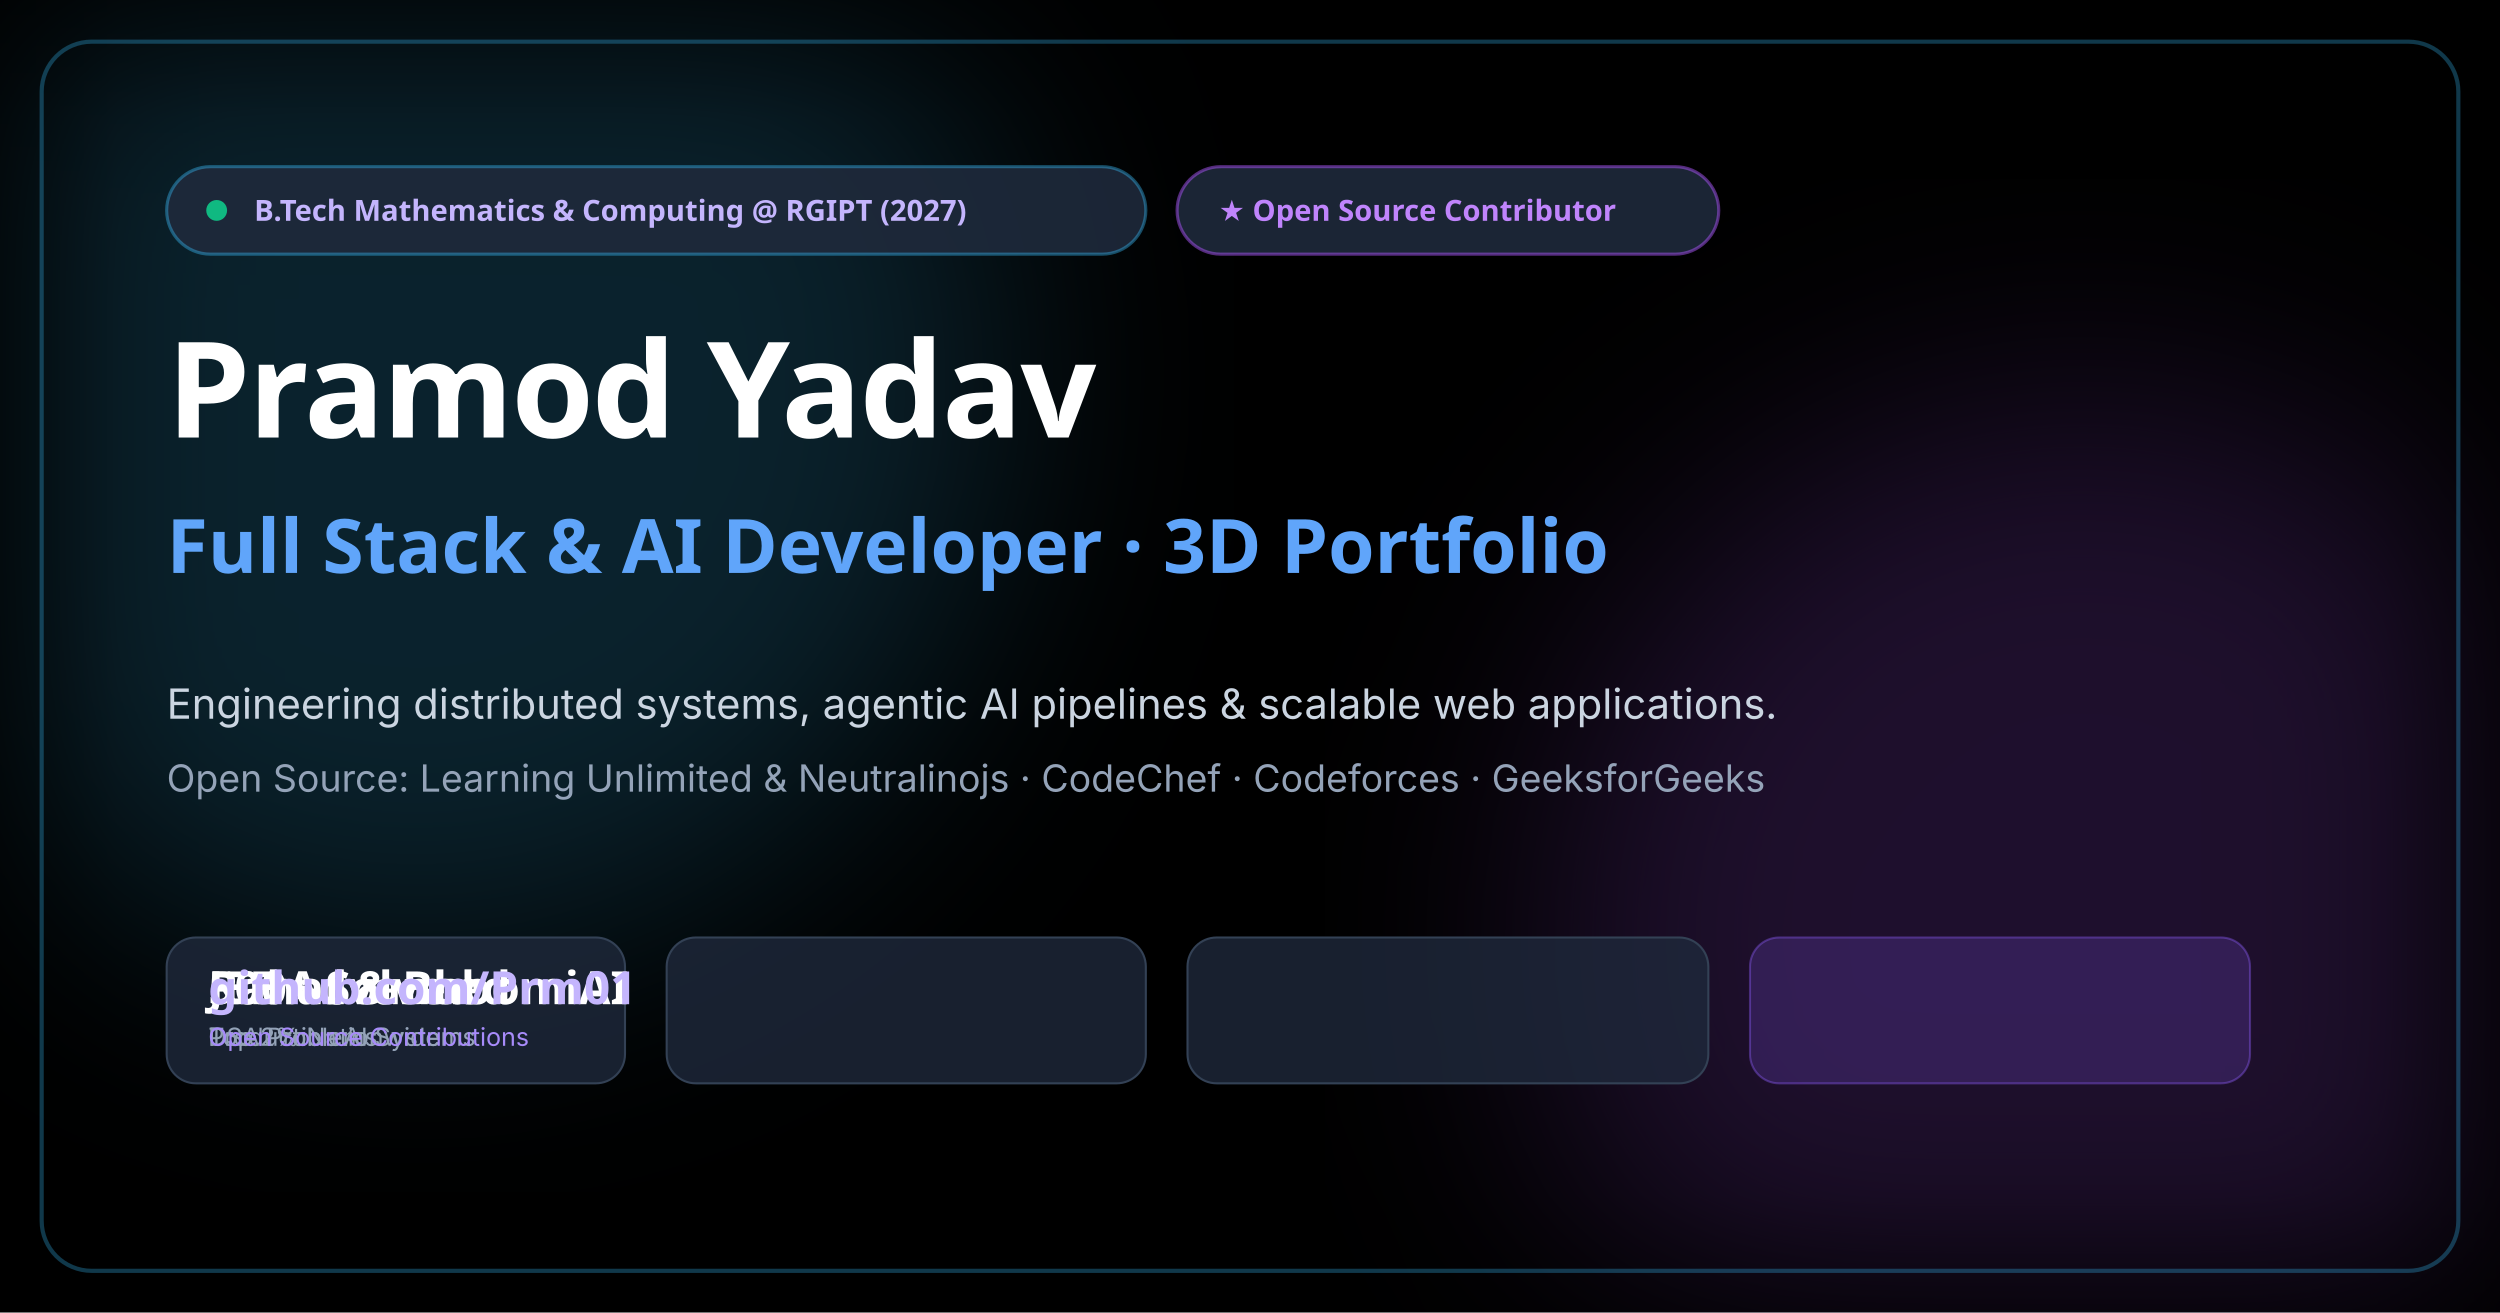
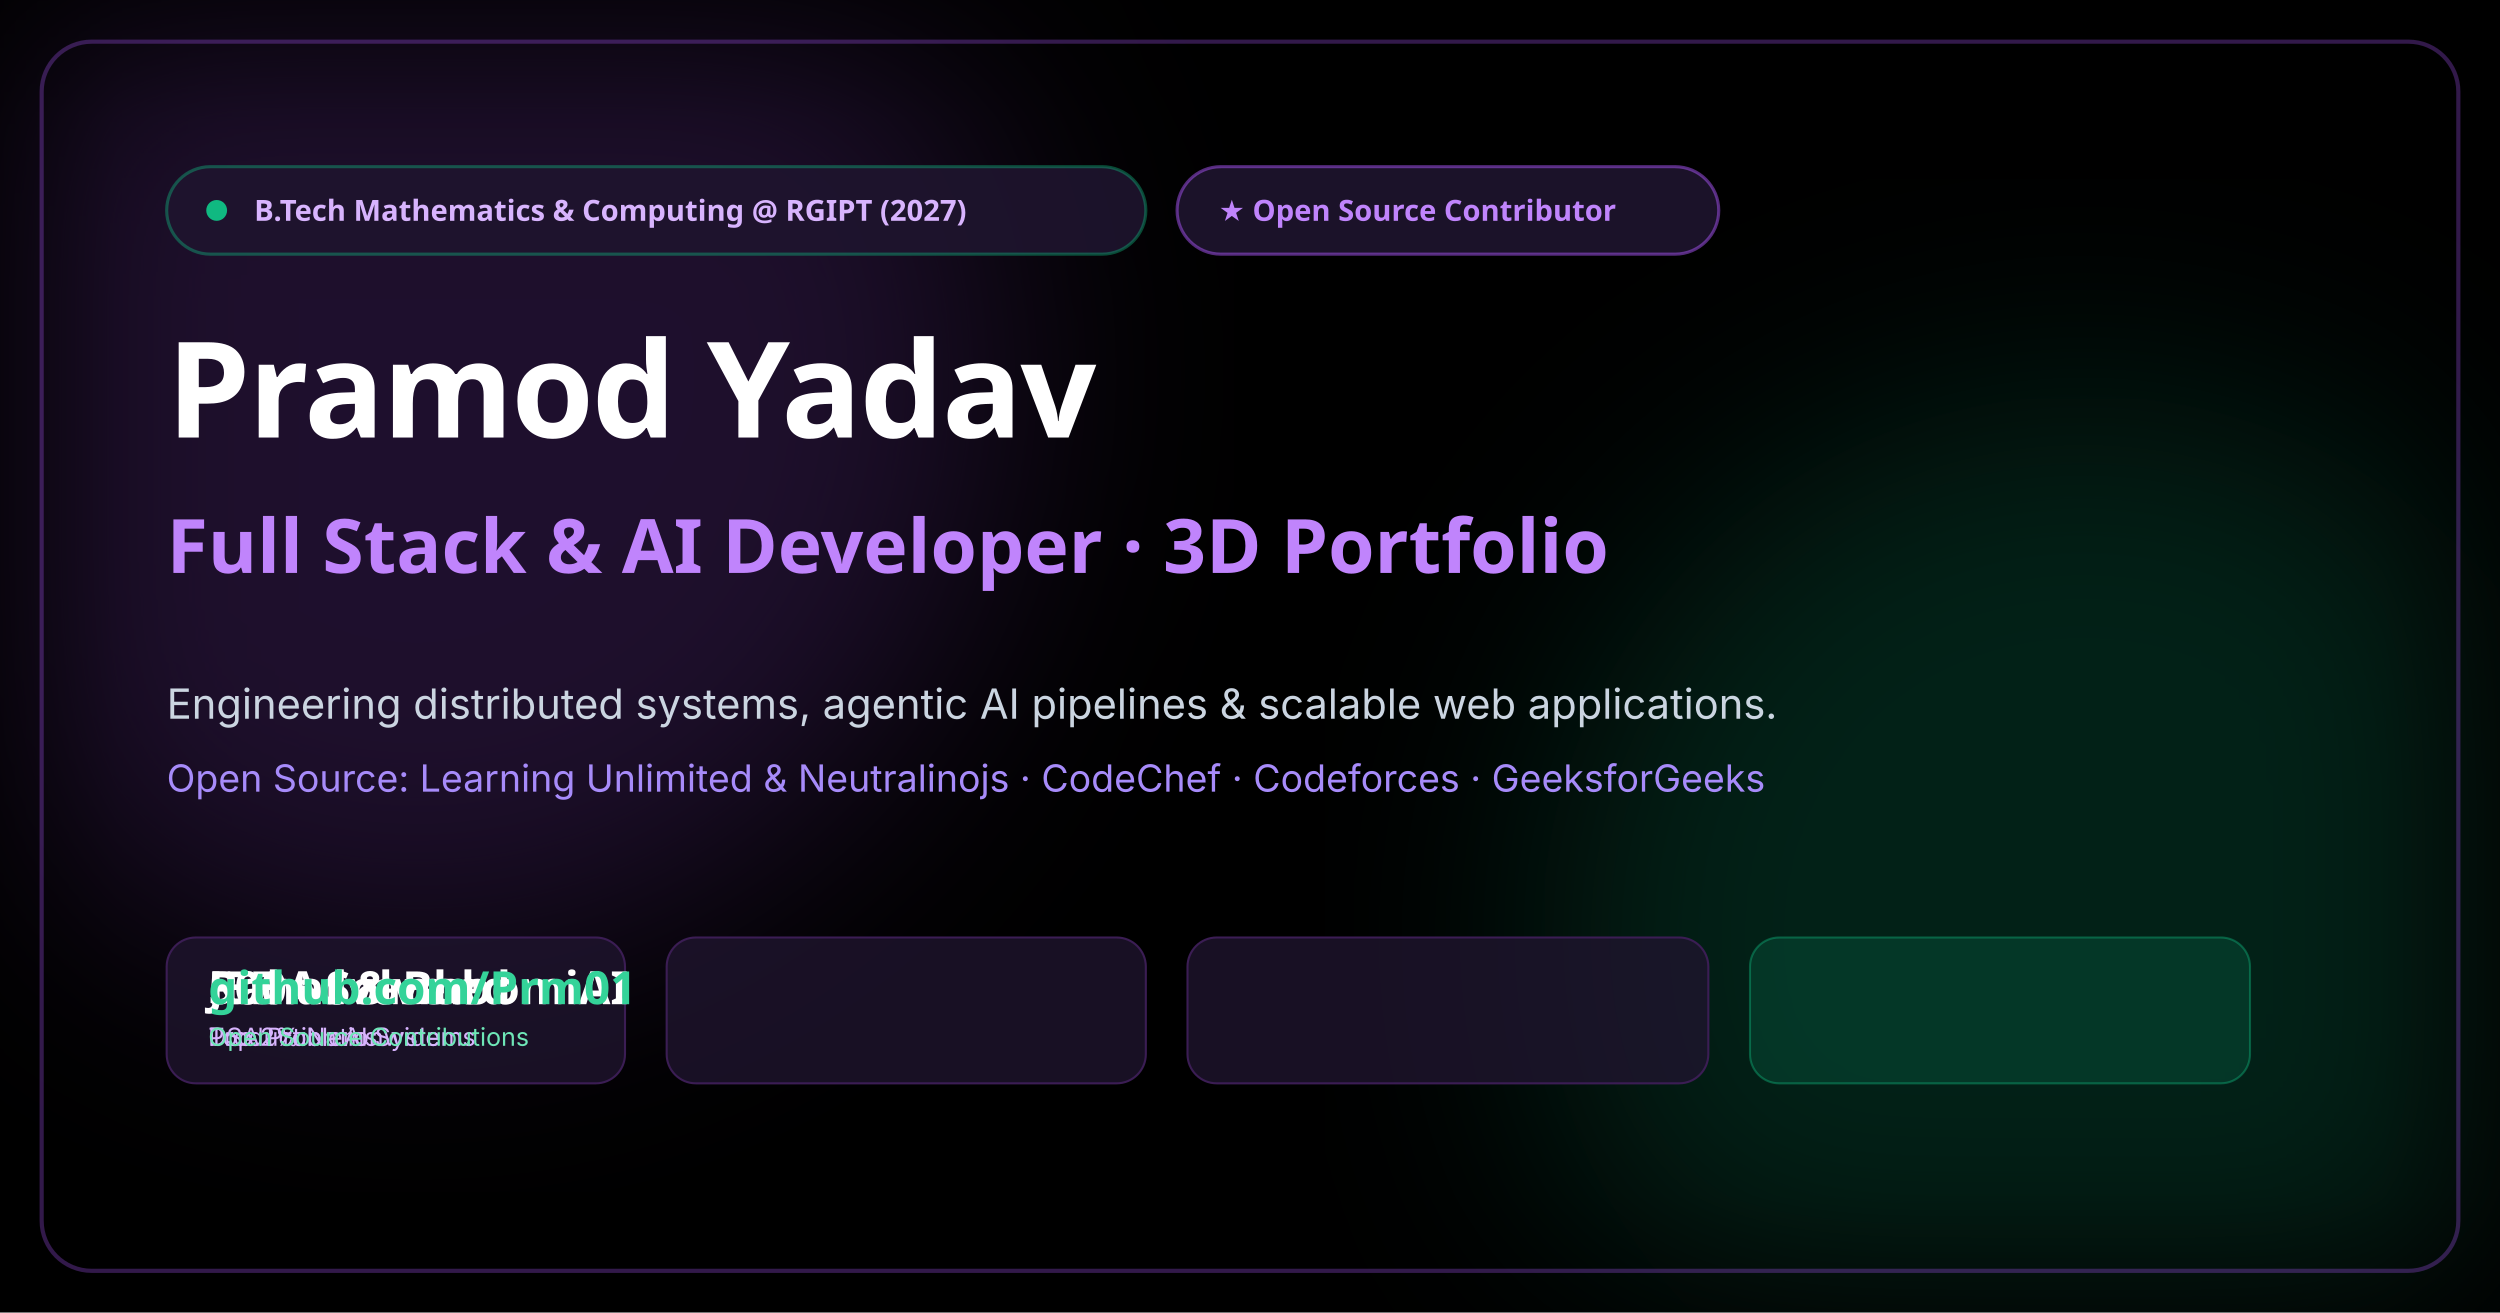
<svg xmlns="http://www.w3.org/2000/svg" viewBox="0 0 1200 630" width="1200" height="630">
  <defs>
    <linearGradient id="ogBg" x1="0%" y1="0%" x2="100%" y2="100%">
-       <stop offset="0%" stopColor="#070b14" />
-       <stop offset="100%" stopColor="#0f172a" />
+       <stop offset="0%" stopColor="#090714" />
+       <stop offset="100%" stopColor="#170e28" />
    </linearGradient>
    <linearGradient id="ogGlow" x1="0%" y1="0%" x2="100%" y2="100%">
-       <stop offset="0%" stopColor="#38bdf8" stopOpacity="0.4" />
-       <stop offset="100%" stopColor="#a855f7" stopOpacity="0.1" />
+       <stop offset="0%" stopColor="#a855f7" stopOpacity="0.4" />
+       <stop offset="100%" stopColor="#10b981" stopOpacity="0.1" />
    </linearGradient>
    <filter id="ogFilter" x="-20%" y="-20%" width="140%" height="140%">
      <feGaussianBlur stdDeviation="60" result="blur" />
    </filter>
  </defs>
  <rect width="1200" height="630" fill="url(#ogBg)" />
-   <circle cx="200" cy="180" r="280" fill="#38bdf8" opacity="0.18" filter="url(#ogFilter)" />
-   <circle cx="1000" cy="450" r="260" fill="#a855f7" opacity="0.18" filter="url(#ogFilter)" />
-   <rect x="20" y="20" width="1160" height="590" rx="24" fill="none" stroke="#38bdf8" stroke-opacity="0.3" stroke-width="2" />
+   <circle cx="200" cy="180" r="280" fill="#a855f7" opacity="0.18" filter="url(#ogFilter)" />
+   <circle cx="1000" cy="450" r="260" fill="#10b981" opacity="0.18" filter="url(#ogFilter)" />
+   <rect x="20" y="20" width="1160" height="590" rx="24" fill="none" stroke="#a855f7" stroke-opacity="0.3" stroke-width="2" />
  <g transform="translate(80, 80)">
-     <rect width="470" height="42" rx="21" fill="#1e293b" fill-opacity="0.9" stroke="#38bdf8" stroke-opacity="0.4" stroke-width="1.5" />
+     <rect width="470" height="42" rx="21" fill="#1e142e" fill-opacity="0.9" stroke="#10b981" stroke-opacity="0.4" stroke-width="1.5" />
    <circle cx="24" cy="21" r="5" fill="#10b981" />
-     <text x="42" y="26" font-family="'Space Grotesk', system-ui, sans-serif" font-size="14" font-weight="600" fill="#c4b5fd">
+     <text x="42" y="26" font-family="'Space Grotesk', system-ui, sans-serif" font-size="14" font-weight="600" fill="#d8b4fe">
      B.Tech Mathematics &amp; Computing @ RGIPT (2027)
    </text>
  </g>
  <g transform="translate(565, 80)">
-     <rect width="260" height="42" rx="21" fill="#1e293b" fill-opacity="0.9" stroke="#a855f7" stroke-opacity="0.5" stroke-width="1.5" />
+     <rect width="260" height="42" rx="21" fill="#1e142e" fill-opacity="0.9" stroke="#a855f7" stroke-opacity="0.5" stroke-width="1.5" />
    <text x="20" y="26" font-family="'Space Grotesk', system-ui, sans-serif" font-size="14" font-weight="bold" fill="#c084fc">
      ★ Open Source Contributor
    </text>
  </g>
  <text x="80" y="210" font-family="'Space Grotesk', system-ui, sans-serif" font-size="64" font-weight="800" fill="#ffffff" letter-spacing="-1px">
    Pramod Yadav
  </text>
-   <text x="80" y="275" font-family="'Space Grotesk', system-ui, sans-serif" font-size="36" font-weight="700" fill="#60a5fa">
+   <text x="80" y="275" font-family="'Space Grotesk', system-ui, sans-serif" font-size="36" font-weight="700" fill="#c084fc">
    Full Stack &amp; AI Developer · 3D Portfolio
  </text>
  <text x="80" y="345" font-family="'Inter', system-ui, sans-serif" font-size="20" fill="#cbd5e1" font-weight="400">
    Engineering distributed systems, agentic AI pipelines &amp; scalable web applications.
  </text>
-   <text x="80" y="380" font-family="'Inter', system-ui, sans-serif" font-size="18" fill="#94a3b8" font-weight="400">
+   <text x="80" y="380" font-family="'Inter', system-ui, sans-serif" font-size="18" fill="#a78bfa" font-weight="400">
    Open Source: Learning Unlimited &amp; Neutralinojs · CodeChef · Codeforces · GeeksforGeeks
  </text>
  <g transform="translate(80, 450)">
-     <rect x="0" y="0" width="220" height="70" rx="14" fill="#1e293b" fill-opacity="0.8" stroke="#334155" stroke-width="1" />
+     <rect x="0" y="0" width="220" height="70" rx="14" fill="#1e142e" fill-opacity="0.8" stroke="#3b1d54" stroke-width="1" />
    <text x="20" y="32" font-family="'Space Grotesk', system-ui, sans-serif" font-size="22" font-weight="700" fill="#ffffff">500+ Solved</text>
-     <text x="20" y="52" font-family="'Inter', system-ui, sans-serif" font-size="12" fill="#94a3b8">DSA Problems</text>
-     <rect x="240" y="0" width="230" height="70" rx="14" fill="#1e293b" fill-opacity="0.8" stroke="#334155" stroke-width="1" />
+     <text x="20" y="52" font-family="'Inter', system-ui, sans-serif" font-size="12" fill="#d8b4fe">DSA Problems</text>
+     <rect x="240" y="0" width="230" height="70" rx="14" fill="#1e142e" fill-opacity="0.8" stroke="#3b1d54" stroke-width="1" />
    <text x="20" y="32" font-family="'Space Grotesk', system-ui, sans-serif" font-size="22" font-weight="700" fill="#ffffff">JEE Advanced</text>
-     <text x="20" y="52" font-family="'Inter', system-ui, sans-serif" font-size="12" fill="#94a3b8">Top 2% Nationwide</text>
-     <rect x="490" y="0" width="250" height="70" rx="14" fill="#1e293b" fill-opacity="0.8" stroke="#334155" stroke-width="1" />
+     <text x="20" y="52" font-family="'Inter', system-ui, sans-serif" font-size="12" fill="#d8b4fe">Top 2% Nationwide</text>
+     <rect x="490" y="0" width="250" height="70" rx="14" fill="#1e142e" fill-opacity="0.8" stroke="#3b1d54" stroke-width="1" />
    <text x="20" y="32" font-family="'Space Grotesk', system-ui, sans-serif" font-size="22" font-weight="700" fill="#ffffff">Rahat &amp; BhoomiAI</text>
-     <text x="20" y="52" font-family="'Inter', system-ui, sans-serif" font-size="12" fill="#94a3b8">Production AI Systems</text>
-     <rect x="760" y="0" width="240" height="70" rx="14" fill="#8b5cf6" fill-opacity="0.2" stroke="#8b5cf6" stroke-opacity="0.4" stroke-width="1" />
-     <text x="20" y="32" font-family="'Space Grotesk', system-ui, sans-serif" font-size="22" font-weight="700" fill="#c4b5fd">github.com/Prm01</text>
-     <text x="20" y="52" font-family="'Inter', system-ui, sans-serif" font-size="12" fill="#a78bfa">Open Source Contributions</text>
+     <text x="20" y="52" font-family="'Inter', system-ui, sans-serif" font-size="12" fill="#d8b4fe">Production AI Systems</text>
+     <rect x="760" y="0" width="240" height="70" rx="14" fill="#10b981" fill-opacity="0.15" stroke="#10b981" stroke-opacity="0.4" stroke-width="1" />
+     <text x="20" y="32" font-family="'Space Grotesk', system-ui, sans-serif" font-size="22" font-weight="700" fill="#34d399">github.com/Prm01</text>
+     <text x="20" y="52" font-family="'Inter', system-ui, sans-serif" font-size="12" fill="#6ee7b7">Open Source Contributions</text>
  </g>
</svg>
